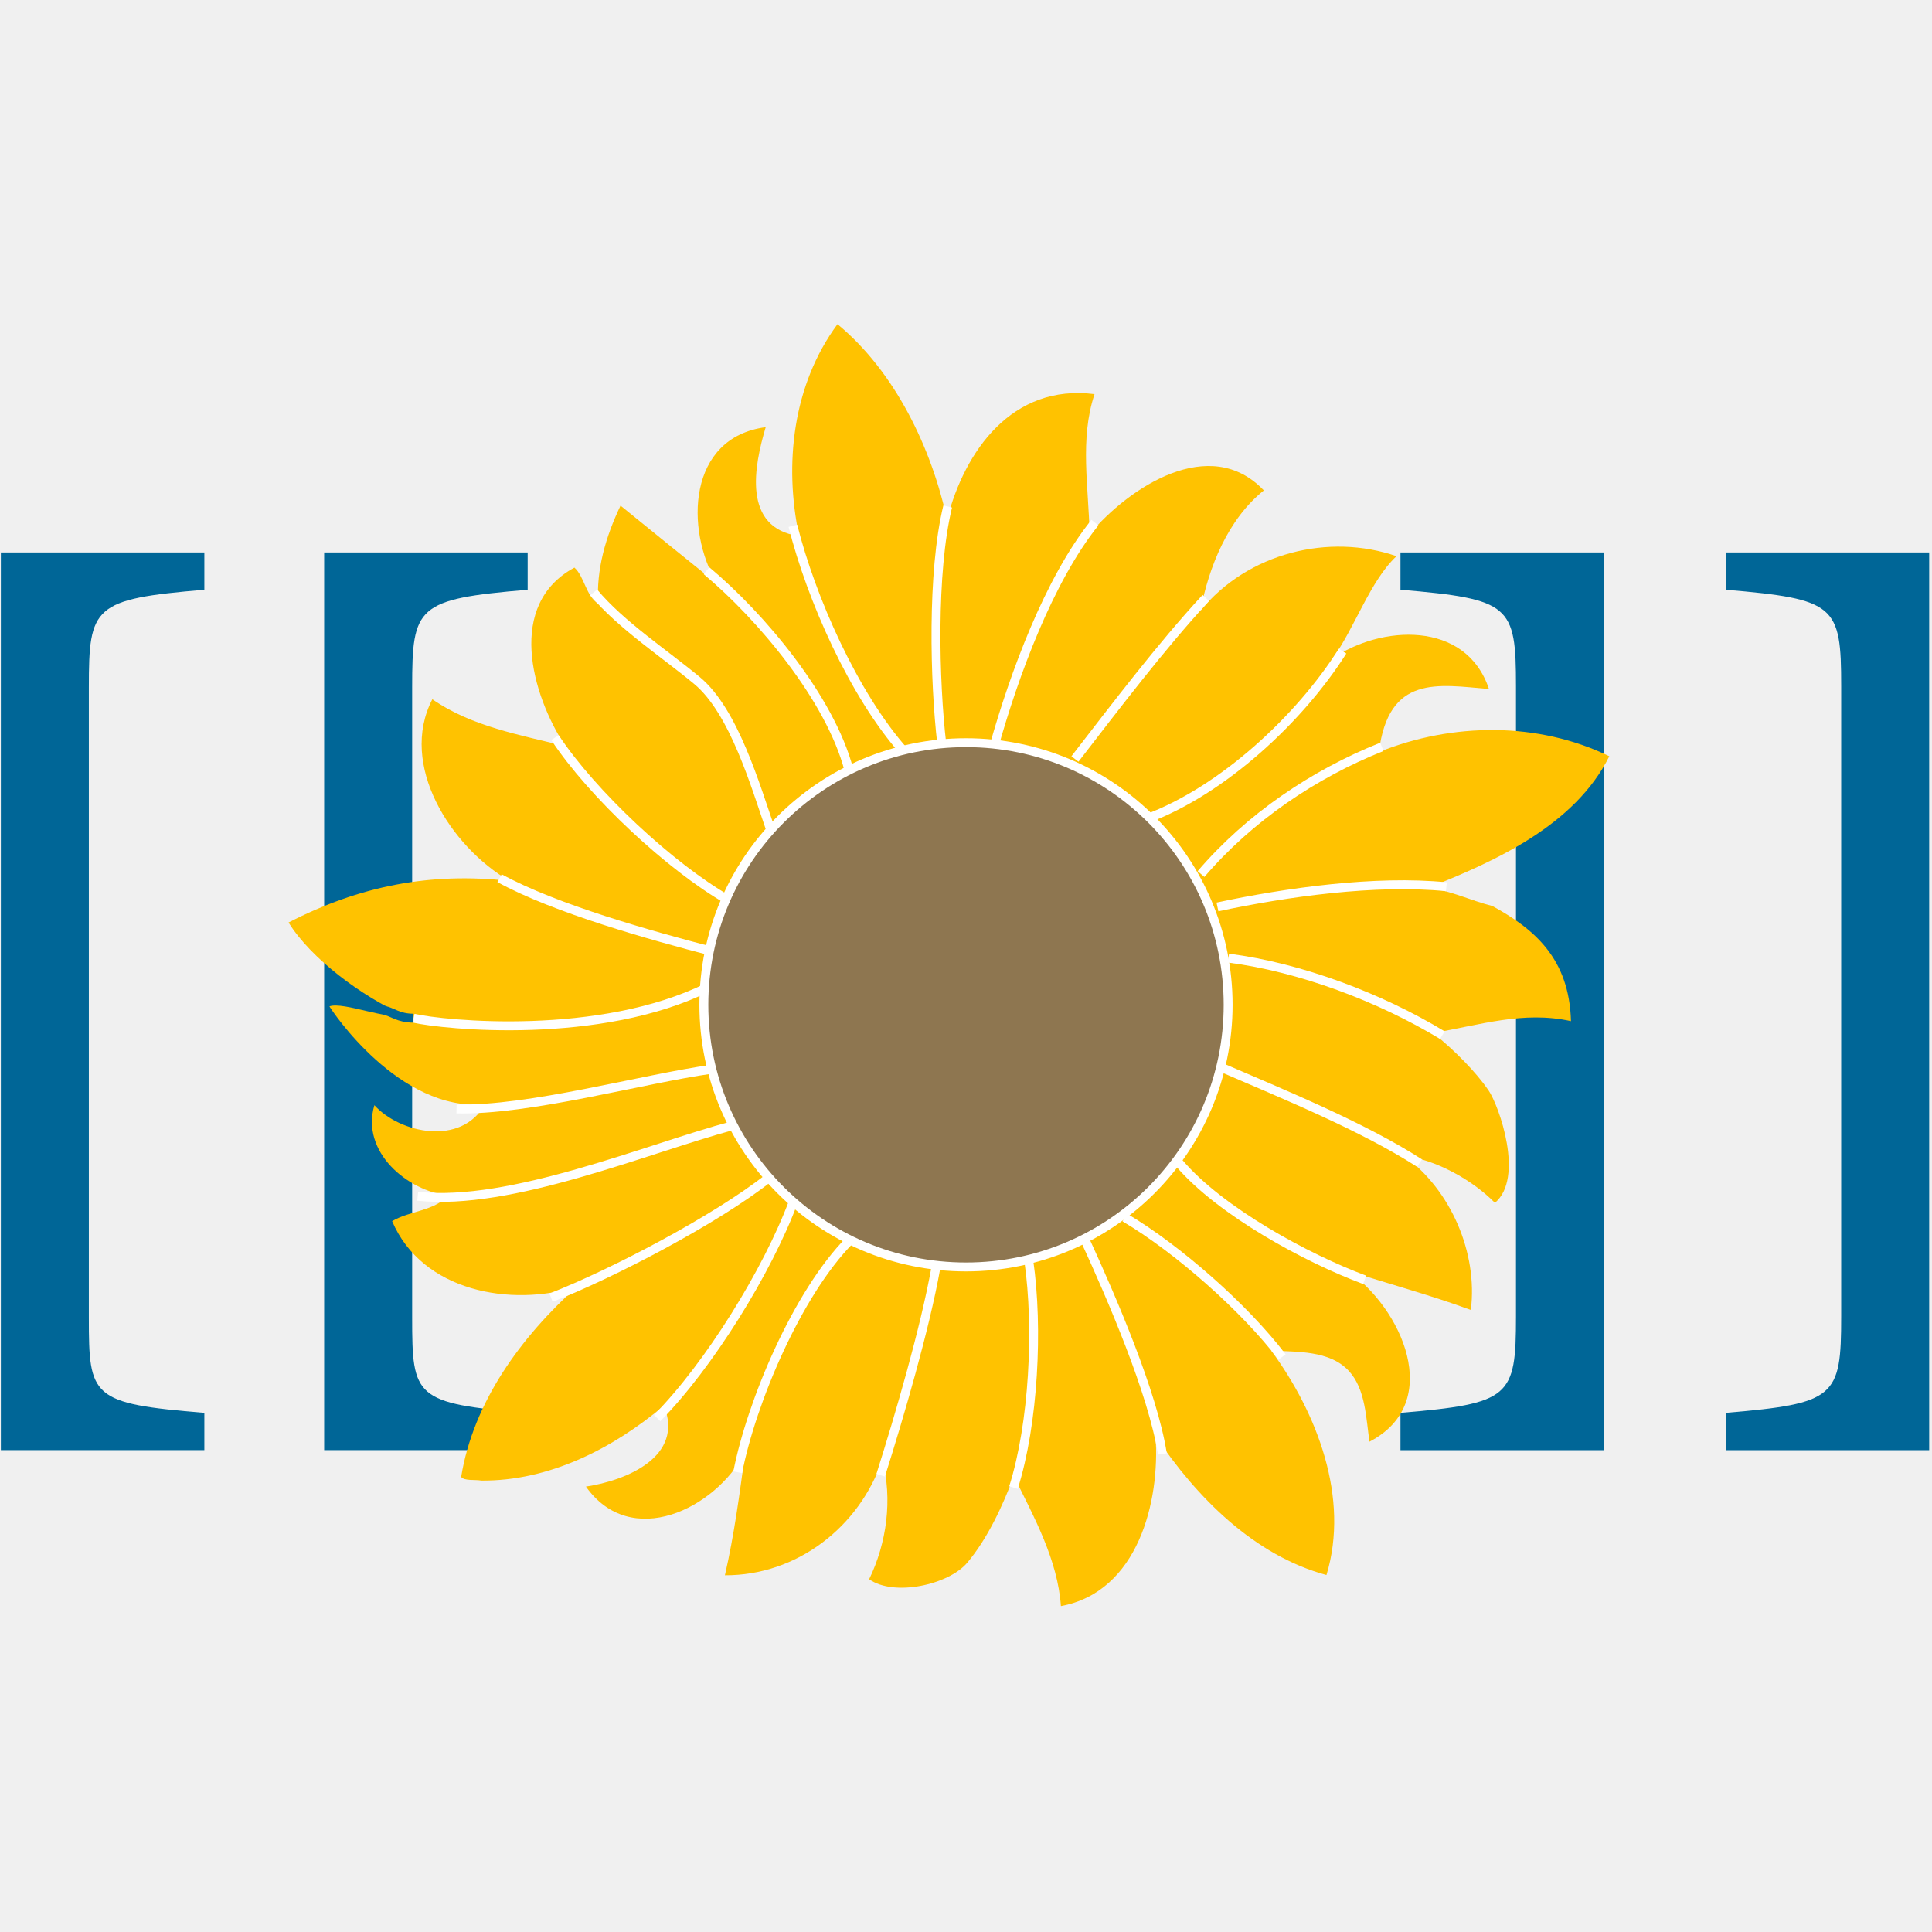
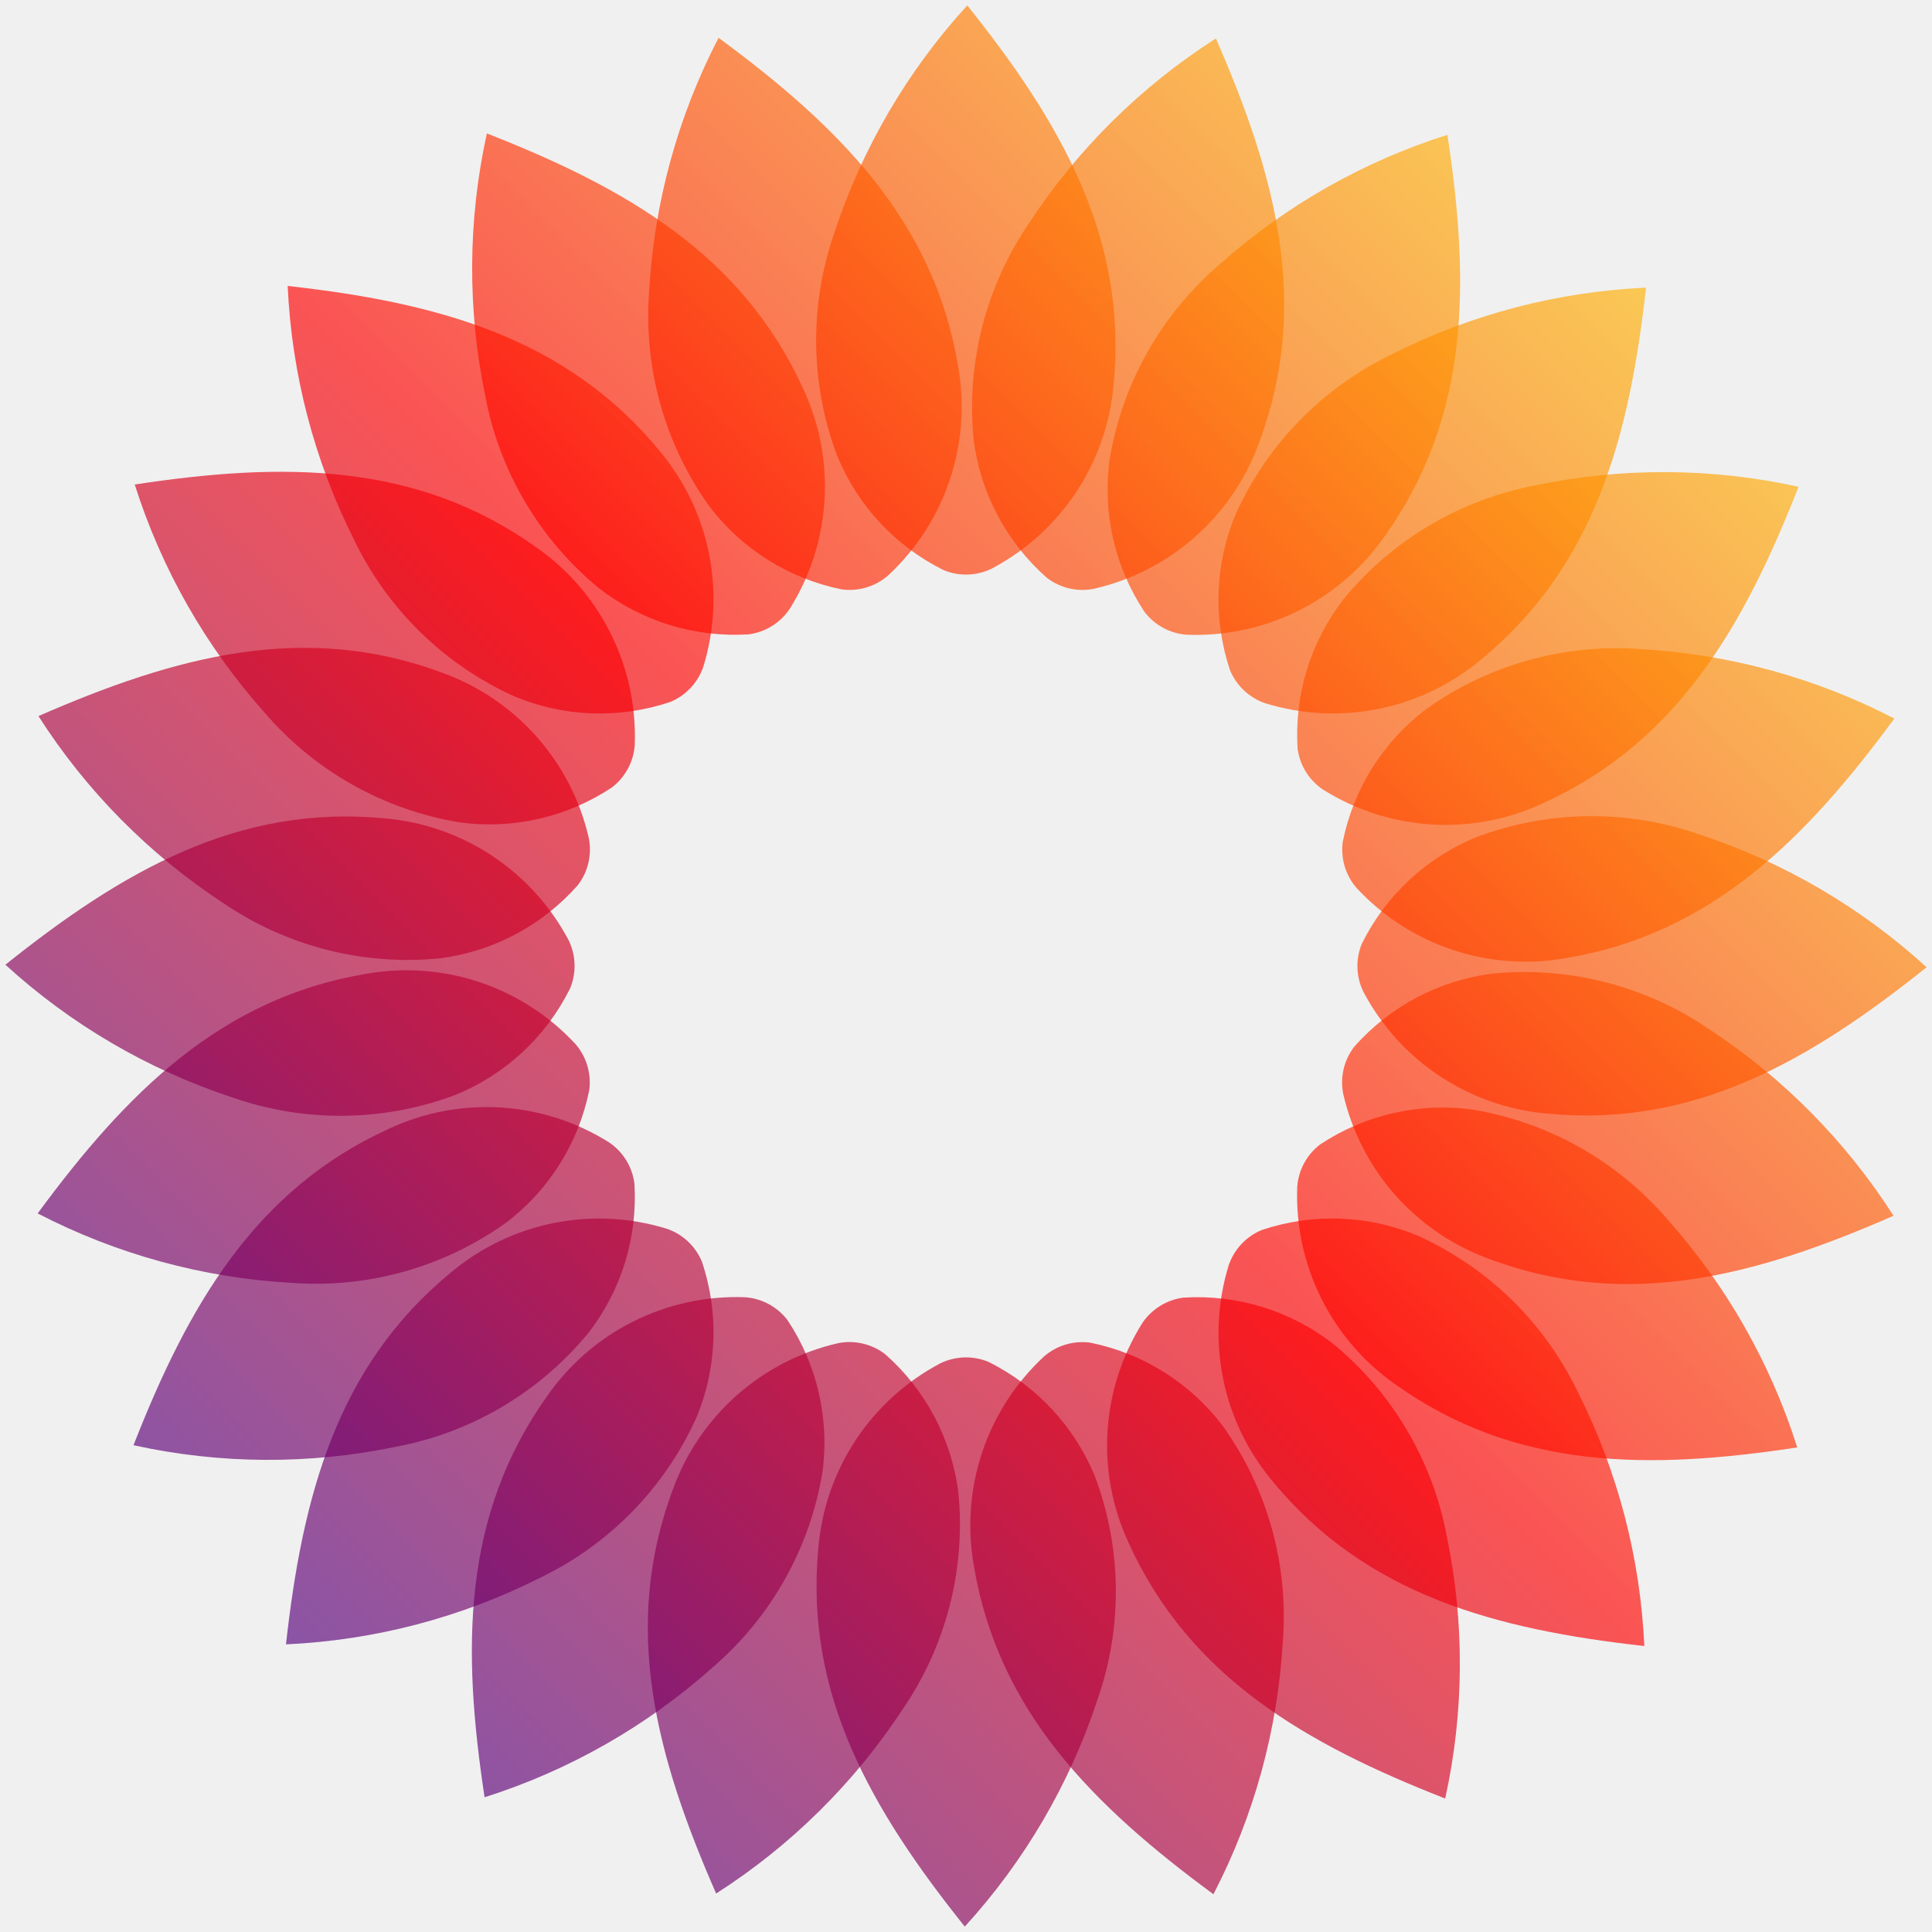
- <svg xmlns="http://www.w3.org/2000/svg" width="40" height="40" viewBox="0 0 651 433">
-   <g fill="none" fill-rule="evenodd">
-     <path fill="#006697" d="M.29 379.65V77.15h68.57v12.57c-37.44 3.15-38.92 5.6-38.92 32.84v212.37c0 26.9.74 29 38.92 32.14v12.57H.29zm108.94 0V77.15h68.57v12.57c-37.44 3.15-38.92 5.6-38.92 32.84v212.37c0 26.9.74 29 38.92 32.14v12.57h-68.58zm362.67 0v-12.58c37.07-3.14 38.92-5.24 38.92-32.48V122.2c0-27.25-1.85-29.34-38.92-32.49V77.15h68.58v302.5H471.9zm109.58 0v-12.58c37.06-3.14 38.92-5.24 38.92-32.48V122.2c0-27.25-1.85-29.34-38.92-32.49V77.15h68.57v302.5h-68.57z" />
-     <path fill="#ffc200" d="M126.15 263.4c-4.66 15.82 11.19 28.89 24.93 30.46-5.14 5.35-12.87 5.04-18.95 8.61 10.12 23.79 40.17 29.04 62.26 22.09-18.86 17-34.88 38.83-39 64.1 1.05 1.41 4.7.84 6.77 1.23 22.8.21 44.3-10.73 61.55-25.24 6.97 17.2-12.72 25.24-26.28 27.27 15.18 21.4 43.55 7.62 53.68-11.57-1.88 13.87-3.7 27.8-6.85 41.45 24.15.08 45.25-16.11 53.02-38.9v-.09c3.54 13.39 1.5 28.13-4.42 40.32 8.39 5.96 26.77 1.87 33.04-5.54 6.81-8.05 12.1-19.42 15.7-29.24 6.84 13.9 14.78 28.2 15.88 43.83 26-4.8 33.47-35.33 31.88-57.3 13.82 20.67 33.22 40.23 57.6 46.83 7.86-25.91-3.08-54.48-18.63-75.63 8.57.5 19.67-.15 26.17 6.87 5.68 6.14 5.79 16.05 6.96 23.84 25.37-13.21 10.78-45.19-7.52-57.69 13.84 4.48 28.1 8.3 41.67 13.3 2.4-19.22-6.7-40.45-22.6-51.98 10.75 1.3 23.1 8.14 30.71 15.88 9.96-8.3 1.47-32.62-2.2-37.98-4.08-5.93-11.36-13.45-18.65-19.24 15.58-2.63 30.42-7.56 46.48-4-.57-21.19-12.43-31.08-26.47-38.79-7.42-1.88-13.88-5.13-21.55-6.15 22.8-9.07 49.36-21.1 60.94-44.32-23.93-11.64-52.8-11.43-77.65-1.4 3.25-26.18 19.87-22.72 37.1-21.25-7.81-23.4-36.63-21.44-52.7-10.29 7.4-10.12 12.62-26.15 21.54-34.47-22.69-7.84-50.05-1.22-66.06 18.38 2.81-14.7 9.24-30.85 21.36-40.54-18.05-19.05-45.36-1.16-58.72 14.77-.28-15.73-3.4-32.04 1.67-47.21-27.77-3.55-43.81 19.17-49.7 42.3C313.94 42.1 301.64 16.28 282.2.24c-15.12 20.46-18.07 47.27-12.92 71.4-19.31-2.72-15.18-23.62-11.27-36.7-26.28 3.46-27.3 34.34-16.44 52.71-10.76-8.68-21.8-17.58-32.48-26.28-4.93 10.35-8.24 21.44-7.53 33.06-4.16-2.68-4.64-9.16-8-12.18-22.98 12.43-14.53 42.58-3.08 60.19-15.28-3.83-31.48-6.6-44.8-15.82-11.44 22.14 6.2 49.71 26 61.21-26.9-3-50.58 1.75-74.45 14.01 7.61 12.29 24.85 24.94 38.61 31.08-4.6 2.09-20.06-4.5-24.83-2.83.66 1.25 23.45 35.67 52.4 33-8 14.28-28.73 9.76-37.25.31" />
-     <g stroke-width="3">
-       <path stroke="#fff" d="M267.17 68.17c6.13 24.38 20.52 57 37.5 76.08m12.66-2.67c-2.42-20.66-3.4-57.7 2-79.92m-151 125.25c18.74 10.3 51.36 19.41 71.67 24.67m-1.33 12c-36.5 18.17-89.17 12.84-99.34 10.5m14.5 30.58c24.53.6 62.31-10.05 86.17-13.41m-99.25 42.83c31.3 3.42 76.97-15.96 106.25-23.83m-25.58 98.58c17.42-17.62 37.21-49.51 45.91-72.91m-18.75 91.16c4.62-23.65 20.07-60.25 37.75-78.16m10.42 79.16c6.35-20.05 14.87-49.2 18.58-69.83m26.17 74c6.8-21.58 8.42-53.78 5.17-76.33m45 65c-3.23-20.68-17.27-53-26-72M432 348.25c-12.47-16.45-35.23-36.49-53-47m80.83 21c-19.36-7.18-48.6-23.02-62.5-39.34m81 0c-19.1-12.3-46.19-23.34-67-32.33m2.6-36.74c24.32 3.14 51.05 13.22 72.07 25.95m-75.77-43.19c23.21-4.95 53.29-9.18 77.14-6.8m-82.68-4.28c16.21-18.96 37.94-33.7 60.94-42.86m-13.25-32.25c-14.35 22.68-40.25 46.9-66.05 56.5m19.98-74.43c-15.1 16.35-30.48 36.65-44.1 54.26M238.06 83.3c18.46 15.43 41.63 43.1 47.94 66.96M200.06 90.6c8.99 10.88 24.23 20.9 34.84 29.74 12.45 10.37 19.66 35.5 24.77 50.24M187 139.54c12.5 18.93 38.84 43.54 58.33 54.7M368.93 67.1c-15.58 19.43-27.23 51.38-33.93 75.15m-149.33 186c20.73-8.07 55.64-26.37 73.33-40.34" />
-       <path stroke="#006697" d="M139.33 234.08c-5.16 0-7.16-2.17-10-2.67" />
-     </g>
-     <circle fill="#8e7650" stroke="#fff" stroke-width="3" cx="325.5" cy="229.58" r="88.33" />
+ <svg xmlns="http://www.w3.org/2000/svg" xmlns:xlink="http://www.w3.org/1999/xlink" width="40" height="40" version="1.1" id="svg62">
+   <defs id="defs11">
+     <linearGradient id="gradient" gradientUnits="userSpaceOnUse" x1="0" x2="100" y1="100" y2="0">
+       <stop offset="0%" stop-color="#0a00b2" id="stop2" />
+       <stop offset="50%" stop-color="red" id="stop4" />
+       <stop offset="100%" stop-color="#fffc00" id="stop6" />
+     </linearGradient>
+     <linearGradient xlink:href="#gradient" id="linearGradient923" gradientUnits="userSpaceOnUse" x1="0" y1="100" x2="100" y2="0" />
+     <linearGradient xlink:href="#gradient" id="linearGradient925" gradientUnits="userSpaceOnUse" x1="0" y1="100" x2="100" y2="0" />
+     <linearGradient xlink:href="#gradient" id="linearGradient927" gradientUnits="userSpaceOnUse" x1="0" y1="100" x2="100" y2="0" />
+     <linearGradient xlink:href="#gradient" id="linearGradient929" gradientUnits="userSpaceOnUse" x1="0" y1="100" x2="100" y2="0" />
+     <linearGradient xlink:href="#gradient" id="linearGradient931" gradientUnits="userSpaceOnUse" x1="0" y1="100" x2="100" y2="0" />
+     <linearGradient xlink:href="#gradient" id="linearGradient933" gradientUnits="userSpaceOnUse" x1="0" y1="100" x2="100" y2="0" />
+     <linearGradient xlink:href="#gradient" id="linearGradient935" gradientUnits="userSpaceOnUse" x1="0" y1="100" x2="100" y2="0" />
+     <linearGradient xlink:href="#gradient" id="linearGradient937" gradientUnits="userSpaceOnUse" x1="0" y1="100" x2="100" y2="0" />
+     <linearGradient xlink:href="#gradient" id="linearGradient939" gradientUnits="userSpaceOnUse" x1="0" y1="100" x2="100" y2="0" />
+     <linearGradient xlink:href="#gradient" id="linearGradient941" gradientUnits="userSpaceOnUse" x1="0" y1="100" x2="100" y2="0" />
+     <linearGradient xlink:href="#gradient" id="linearGradient943" gradientUnits="userSpaceOnUse" x1="0" y1="100" x2="100" y2="0" />
+     <linearGradient xlink:href="#gradient" id="linearGradient945" gradientUnits="userSpaceOnUse" x1="0" y1="100" x2="100" y2="0" />
+     <linearGradient xlink:href="#gradient" id="linearGradient947" gradientUnits="userSpaceOnUse" x1="0" y1="100" x2="100" y2="0" />
+     <linearGradient xlink:href="#gradient" id="linearGradient949" gradientUnits="userSpaceOnUse" x1="0" y1="100" x2="100" y2="0" />
+     <linearGradient xlink:href="#gradient" id="linearGradient951" gradientUnits="userSpaceOnUse" x1="0" y1="100" x2="100" y2="0" />
+     <linearGradient xlink:href="#gradient" id="linearGradient953" gradientUnits="userSpaceOnUse" x1="0" y1="100" x2="100" y2="0" />
+     <linearGradient xlink:href="#gradient" id="linearGradient955" gradientUnits="userSpaceOnUse" x1="0" y1="100" x2="100" y2="0" />
+     <linearGradient xlink:href="#gradient" id="linearGradient957" gradientUnits="userSpaceOnUse" x1="0" y1="100" x2="100" y2="0" />
+     <linearGradient xlink:href="#gradient" id="linearGradient959" gradientUnits="userSpaceOnUse" x1="0" y1="100" x2="100" y2="0" />
+     <linearGradient xlink:href="#gradient" id="linearGradient961" gradientUnits="userSpaceOnUse" x1="0" y1="100" x2="100" y2="0" />
+     <linearGradient xlink:href="#gradient" id="linearGradient963" gradientUnits="userSpaceOnUse" x1="0" y1="100" x2="100" y2="0" />
+     <linearGradient xlink:href="#gradient" id="linearGradient965" gradientUnits="userSpaceOnUse" x1="0" y1="100" x2="100" y2="0" />
+     <linearGradient xlink:href="#gradient" id="linearGradient967" gradientUnits="userSpaceOnUse" x1="0" y1="100" x2="100" y2="0" />
+     <linearGradient xlink:href="#gradient" id="linearGradient969" gradientUnits="userSpaceOnUse" x1="0" y1="100" x2="100" y2="0" />
+     <linearGradient xlink:href="#gradient" id="linearGradient971" gradientUnits="userSpaceOnUse" x1="0" y1="100" x2="100" y2="0" />
+     <style id="style9">.petal{opacity:.65}</style>
+   </defs>
+   <g id="petals" transform="matrix(.4 0 0 .4 0 .106)" fill="url(#linearGradient971)">
+     <path class="petal" d="M33.6 14.8a16.938 16.938 0 003.116 11.142 11.457 11.457 0 006.858 4.3 3.033 3.033 0 002.385-.713 11.924 11.924 0 003.634-10.837c-1.257-7.54-6.19-12.43-12.4-17A32.468 32.468 0 0033.6 14.8z" id="path13" opacity=".65" fill="url(#linearGradient923)" />
+     <path class="petal" d="M25.117 20.232a16.938 16.938 0 005.893 9.956 11.457 11.457 0 007.738 2.381 3.033 3.033 0 002.119-1.306 11.924 11.924 0 00.705-11.409C38.406 12.9 32.376 9.449 25.2 6.642a32.468 32.468 0 00-.083 13.59z" id="path15" opacity=".65" fill="url(#linearGradient925)" />
+     <path class="petal" d="M18.329 27.677a16.937 16.937 0 008.271 8.092 11.457 11.457 0 008.09.3 3.033 3.033 0 001.709-1.81 11.924 11.924 0 00-2.271-11.2c-4.859-5.9-11.576-7.67-19.237-8.523a32.466 32.466 0 003.438 13.141z" id="path17" opacity=".65" fill="url(#linearGradient927)" />
+     <path class="petal" d="M13.7 36.626A16.938 16.938 0 0023.781 42.3a11.457 11.457 0 007.891-1.807 3.033 3.033 0 001.182-2.193 11.924 11.924 0 00-5.093-10.233c-6.221-4.443-13.167-4.412-20.787-3.254A32.468 32.468 0 0013.7 36.626z" id="path19" opacity=".65" fill="url(#linearGradient929)" />
+     <path class="petal" d="M11.543 46.468a16.938 16.938 0 0011.208 2.873 11.457 11.457 0 007.155-3.788 3.034 3.034 0 00.575-2.422 11.924 11.924 0 00-7.568-8.566c-7.16-2.681-13.861-.854-20.923 2.235a32.468 32.468 0 009.553 9.668z" id="path21" opacity=".65" fill="url(#linearGradient931)" />
+     <path class="petal" d="M12.008 56.532a16.938 16.938 0 0011.569-.126 11.457 11.457 0 005.931-5.51 3.033 3.033 0 00-.072-2.488 11.924 11.924 0 00-9.527-6.315C12.3 41.356 6.3 44.855.279 49.669a32.467 32.467 0 0011.729 6.863z" id="path23" opacity=".65" fill="url(#linearGradient933)" />
+     <path class="petal" d="M15.062 66.134A16.938 16.938 0 0026.2 63.018a11.457 11.457 0 004.3-6.858 3.033 3.033 0 00-.713-2.385 11.924 11.924 0 00-10.837-3.634c-7.54 1.257-12.43 6.19-17 12.4a32.468 32.468 0 0013.112 3.593z" id="path25" opacity=".65" fill="url(#linearGradient935)" />
+     <path class="petal" d="M20.5 74.618a16.938 16.938 0 009.956-5.893 11.457 11.457 0 002.381-7.738 3.033 3.033 0 00-1.306-2.119 11.925 11.925 0 00-11.409-.705c-6.958 3.166-10.4 9.2-13.212 16.376a32.466 32.466 0 0013.59.079z" id="path27" opacity=".65" fill="url(#linearGradient937)" />
+     <path class="petal" d="M27.943 81.406a16.938 16.938 0 008.092-8.269 11.457 11.457 0 00.3-8.09 3.033 3.033 0 00-1.81-1.709 11.924 11.924 0 00-11.2 2.271c-5.9 4.859-7.67 11.576-8.523 19.237a32.467 32.467 0 0013.141-3.44z" id="path29" opacity=".65" fill="url(#linearGradient939)" />
+     <path class="petal" d="M36.891 86.035a16.938 16.938 0 005.676-10.082 11.457 11.457 0 00-1.807-7.891 3.033 3.033 0 00-2.191-1.182 11.924 11.924 0 00-10.233 5.094c-4.443 6.221-4.412 13.167-3.254 20.787a32.467 32.467 0 0011.809-6.726z" id="path31" opacity=".65" fill="url(#linearGradient941)" />
+     <path class="petal" d="M46.733 88.191a16.937 16.937 0 002.873-11.207 11.457 11.457 0 00-3.788-7.155 3.033 3.033 0 00-2.422-.575 11.924 11.924 0 00-8.566 7.568c-2.681 7.159-.854 13.86 2.237 20.921a32.465 32.465 0 009.666-9.552z" id="path33" opacity=".65" fill="url(#linearGradient943)" />
+     <path class="petal" d="M56.8 87.726a16.937 16.937 0 00-.125-11.569 11.457 11.457 0 00-5.511-5.931 3.033 3.033 0 00-2.488.072 11.924 11.924 0 00-6.315 9.528c-.737 7.609 2.762 13.609 7.576 19.629A32.466 32.466 0 0056.8 87.726z" id="path35" opacity=".65" fill="url(#linearGradient945)" />
+     <path class="petal" d="M66.4 84.672a16.938 16.938 0 00-3.116-11.142 11.457 11.457 0 00-6.858-4.3 3.033 3.033 0 00-2.385.713 11.924 11.924 0 00-3.634 10.837c1.257 7.54 6.19 12.43 12.4 17A32.468 32.468 0 0066.4 84.672z" id="path37" opacity=".65" fill="url(#linearGradient947)" />
+     <path class="petal" d="M74.883 79.237a16.937 16.937 0 00-5.893-9.956 11.456 11.456 0 00-7.738-2.381 3.033 3.033 0 00-2.119 1.306 11.924 11.924 0 00-.705 11.409c3.166 6.958 9.2 10.4 16.375 13.212a32.468 32.468 0 00.08-13.59z" id="path39" opacity=".65" fill="url(#linearGradient949)" />
+     <path class="petal" d="M81.671 71.792A16.938 16.938 0 0073.4 63.7a11.457 11.457 0 00-8.09-.3 3.033 3.033 0 00-1.708 1.81 11.924 11.924 0 002.271 11.2c4.859 5.9 11.576 7.67 19.237 8.523a32.466 32.466 0 00-3.439-13.141z" id="path41" opacity=".65" fill="url(#linearGradient951)" />
+     <path class="petal" d="M86.3 62.843a16.938 16.938 0 00-10.082-5.676 11.457 11.457 0 00-7.891 1.807 3.033 3.033 0 00-1.182 2.191A11.924 11.924 0 0072.239 71.4c6.221 4.443 13.167 4.412 20.787 3.254A32.467 32.467 0 0086.3 62.843z" id="path43" opacity=".65" fill="url(#linearGradient953)" />
+     <path class="petal" d="M88.457 53a16.938 16.938 0 00-11.207-2.873 11.457 11.457 0 00-7.155 3.788 3.033 3.033 0 00-.574 2.422 11.925 11.925 0 007.567 8.563c7.158 2.681 13.86.854 20.921-2.237A32.467 32.467 0 0088.457 53z" id="path45" opacity=".65" fill="url(#linearGradient955)" />
+     <path class="petal" d="M87.992 42.936a16.938 16.938 0 00-11.569.126 11.457 11.457 0 00-5.931 5.511 3.033 3.033 0 00.072 2.488 11.924 11.924 0 009.527 6.315c7.609.737 13.609-2.762 19.63-7.576a32.468 32.468 0 00-11.729-6.864z" id="path47" opacity=".65" fill="url(#linearGradient957)" />
+     <path class="petal" d="M84.938 33.335A16.938 16.938 0 0073.8 36.451a11.457 11.457 0 00-4.3 6.858 3.033 3.033 0 00.714 2.385 11.924 11.924 0 0010.837 3.634c7.54-1.257 12.43-6.19 17-12.4a32.466 32.466 0 00-13.113-3.593z" id="path49" opacity=".65" fill="url(#linearGradient959)" />
+     <path class="petal" d="M79.5 24.851a16.938 16.938 0 00-9.956 5.893 11.457 11.457 0 00-2.381 7.738 3.033 3.033 0 001.309 2.118 11.924 11.924 0 0011.409.705c6.958-3.166 10.4-9.2 13.212-16.375a32.468 32.468 0 00-13.593-.079z" id="path51" opacity=".65" fill="url(#linearGradient961)" />
+     <path class="petal" d="M72.057 18.063a16.938 16.938 0 00-8.092 8.269 11.457 11.457 0 00-.3 8.09 3.033 3.033 0 001.81 1.709 11.924 11.924 0 0011.2-2.271c5.9-4.859 7.67-11.576 8.523-19.237a32.467 32.467 0 00-13.141 3.44z" id="path53" opacity=".65" fill="url(#linearGradient963)" />
+     <path class="petal" d="M63.109 13.434a16.937 16.937 0 00-5.676 10.082 11.457 11.457 0 001.807 7.891 3.033 3.033 0 002.191 1.182A11.924 11.924 0 0071.664 27.5c4.443-6.221 4.412-13.167 3.254-20.787a32.466 32.466 0 00-11.809 6.721z" id="path55" opacity=".65" fill="url(#linearGradient965)" />
+     <path class="petal" d="M53.267 11.278a16.937 16.937 0 00-2.873 11.207 11.456 11.456 0 003.788 7.155 3.033 3.033 0 002.422.575 11.924 11.924 0 008.566-7.568c2.681-7.159.854-13.86-2.237-20.921a32.466 32.466 0 00-9.666 9.552z" id="path57" opacity=".65" fill="url(#linearGradient967)" />
+     <path class="petal" d="M43.2 11.743a16.938 16.938 0 00.126 11.569 11.457 11.457 0 005.511 5.931 3.033 3.033 0 002.488-.072 11.924 11.924 0 006.315-9.528c.739-7.609-2.76-13.609-7.574-19.629A32.468 32.468 0 0043.2 11.743z" id="path59" opacity=".65" fill="url(#linearGradient969)" />
  </g>
</svg>
